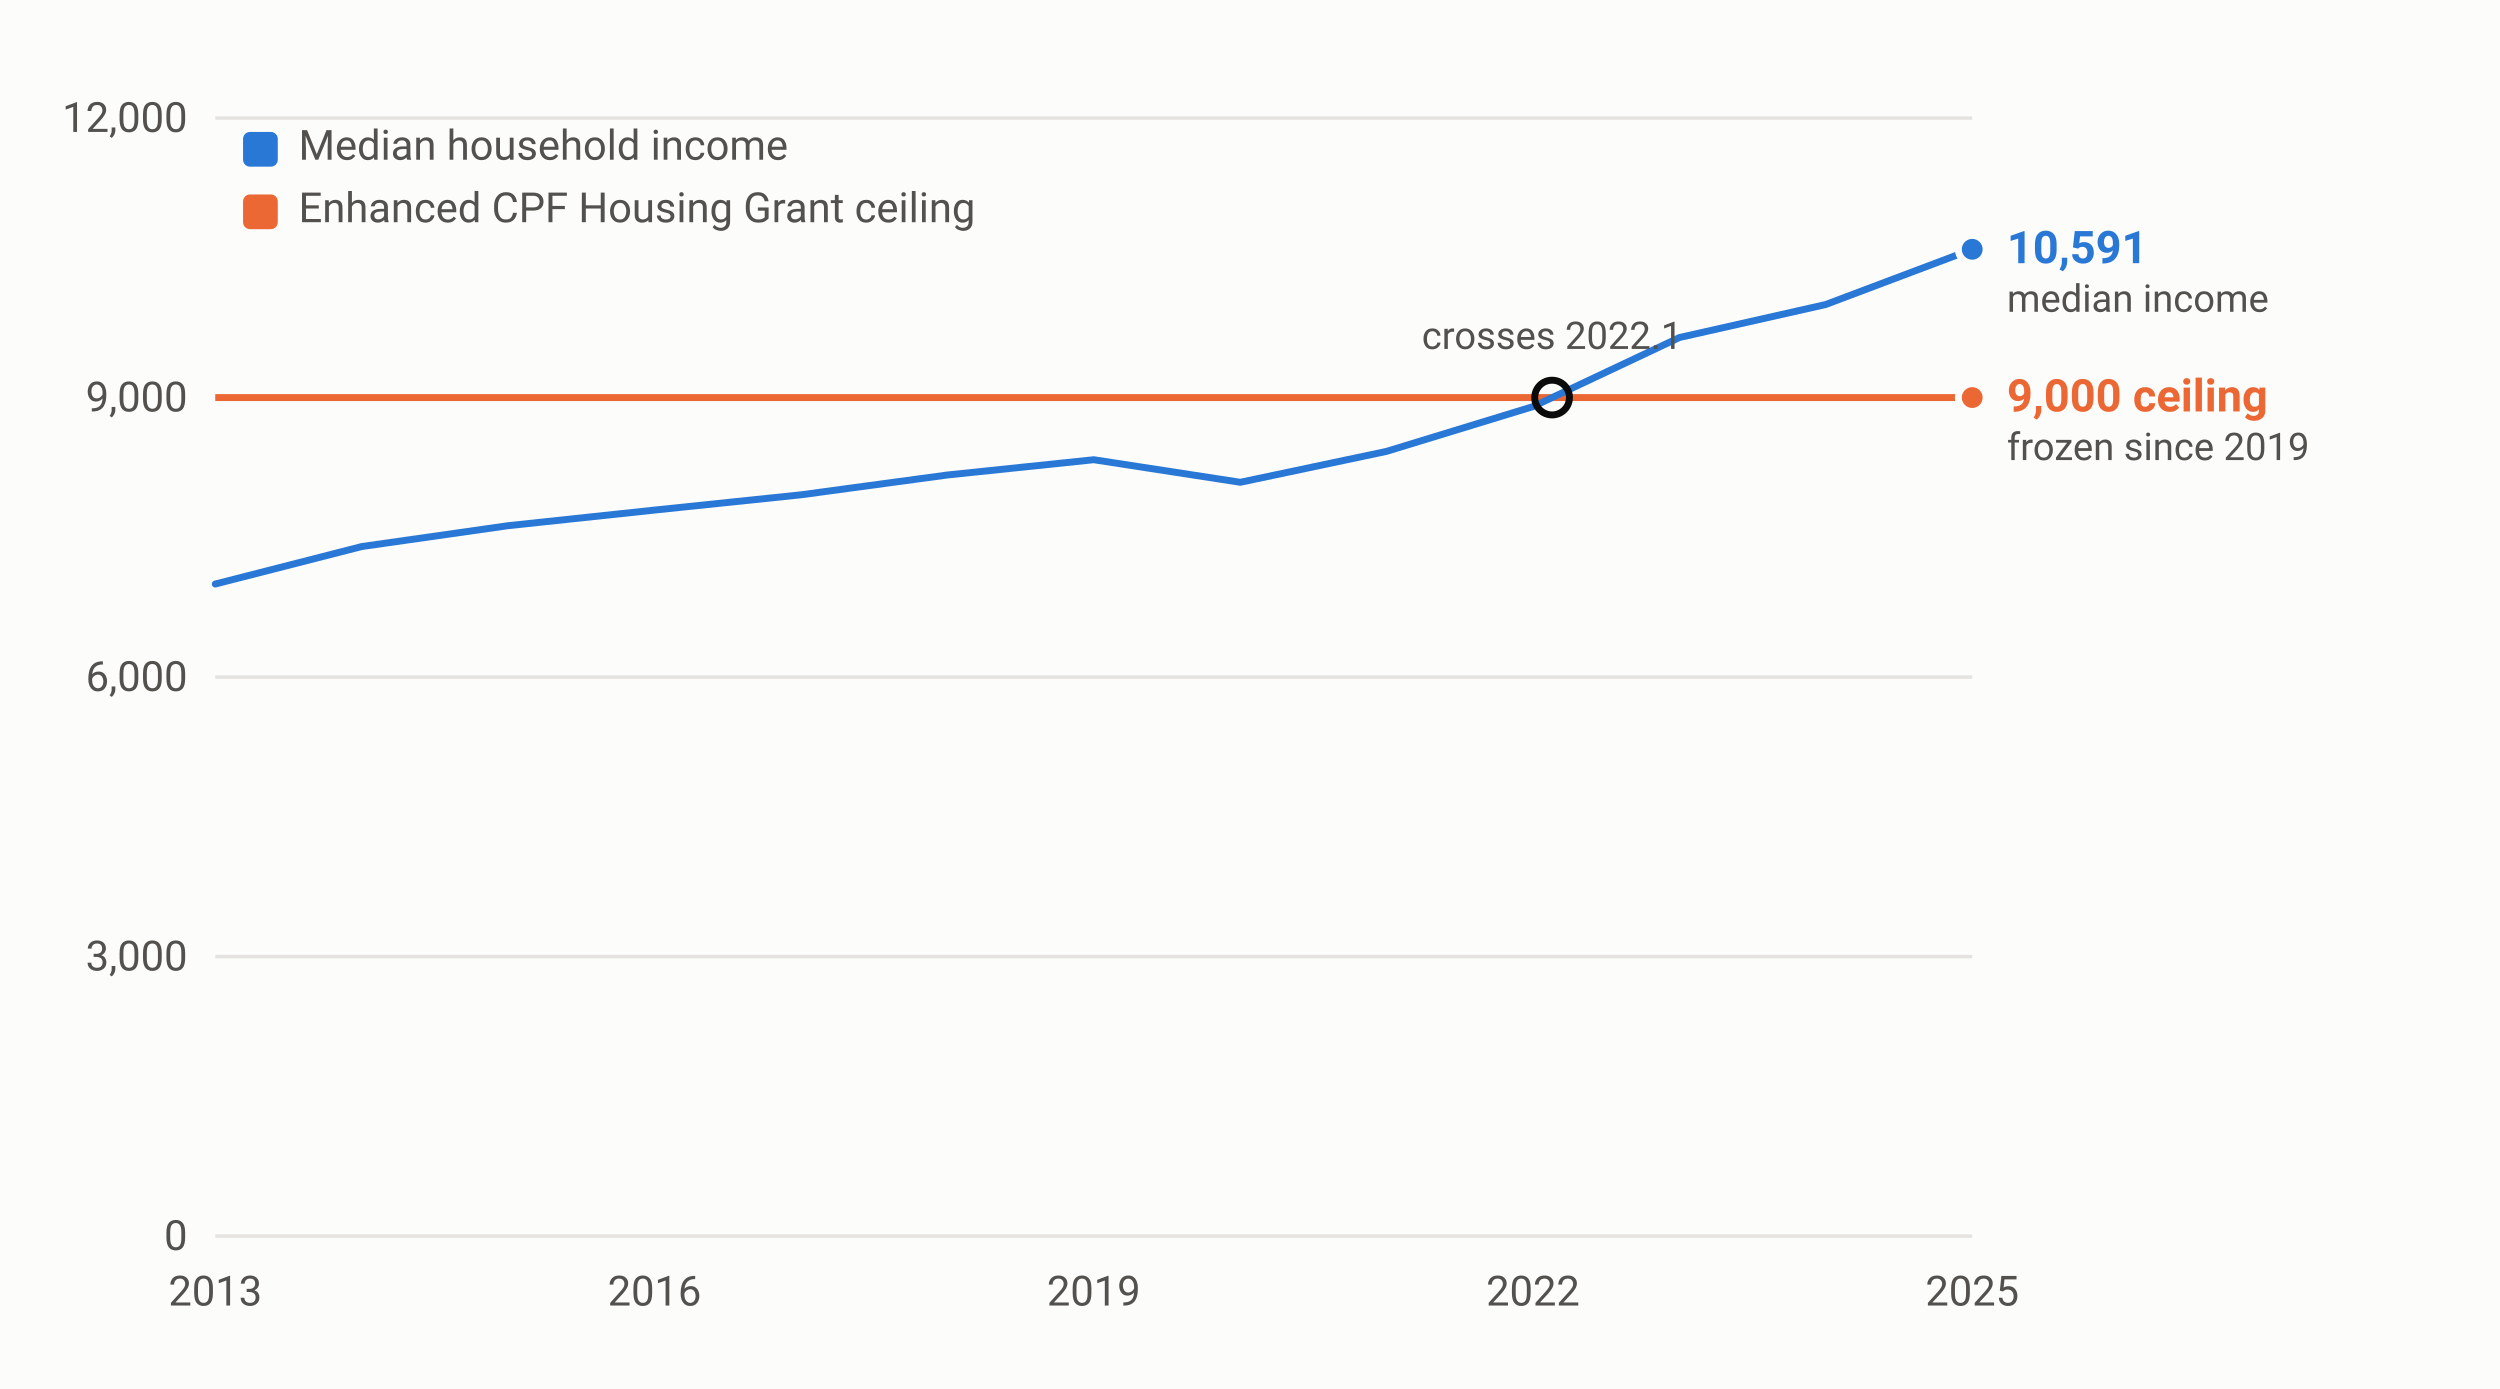
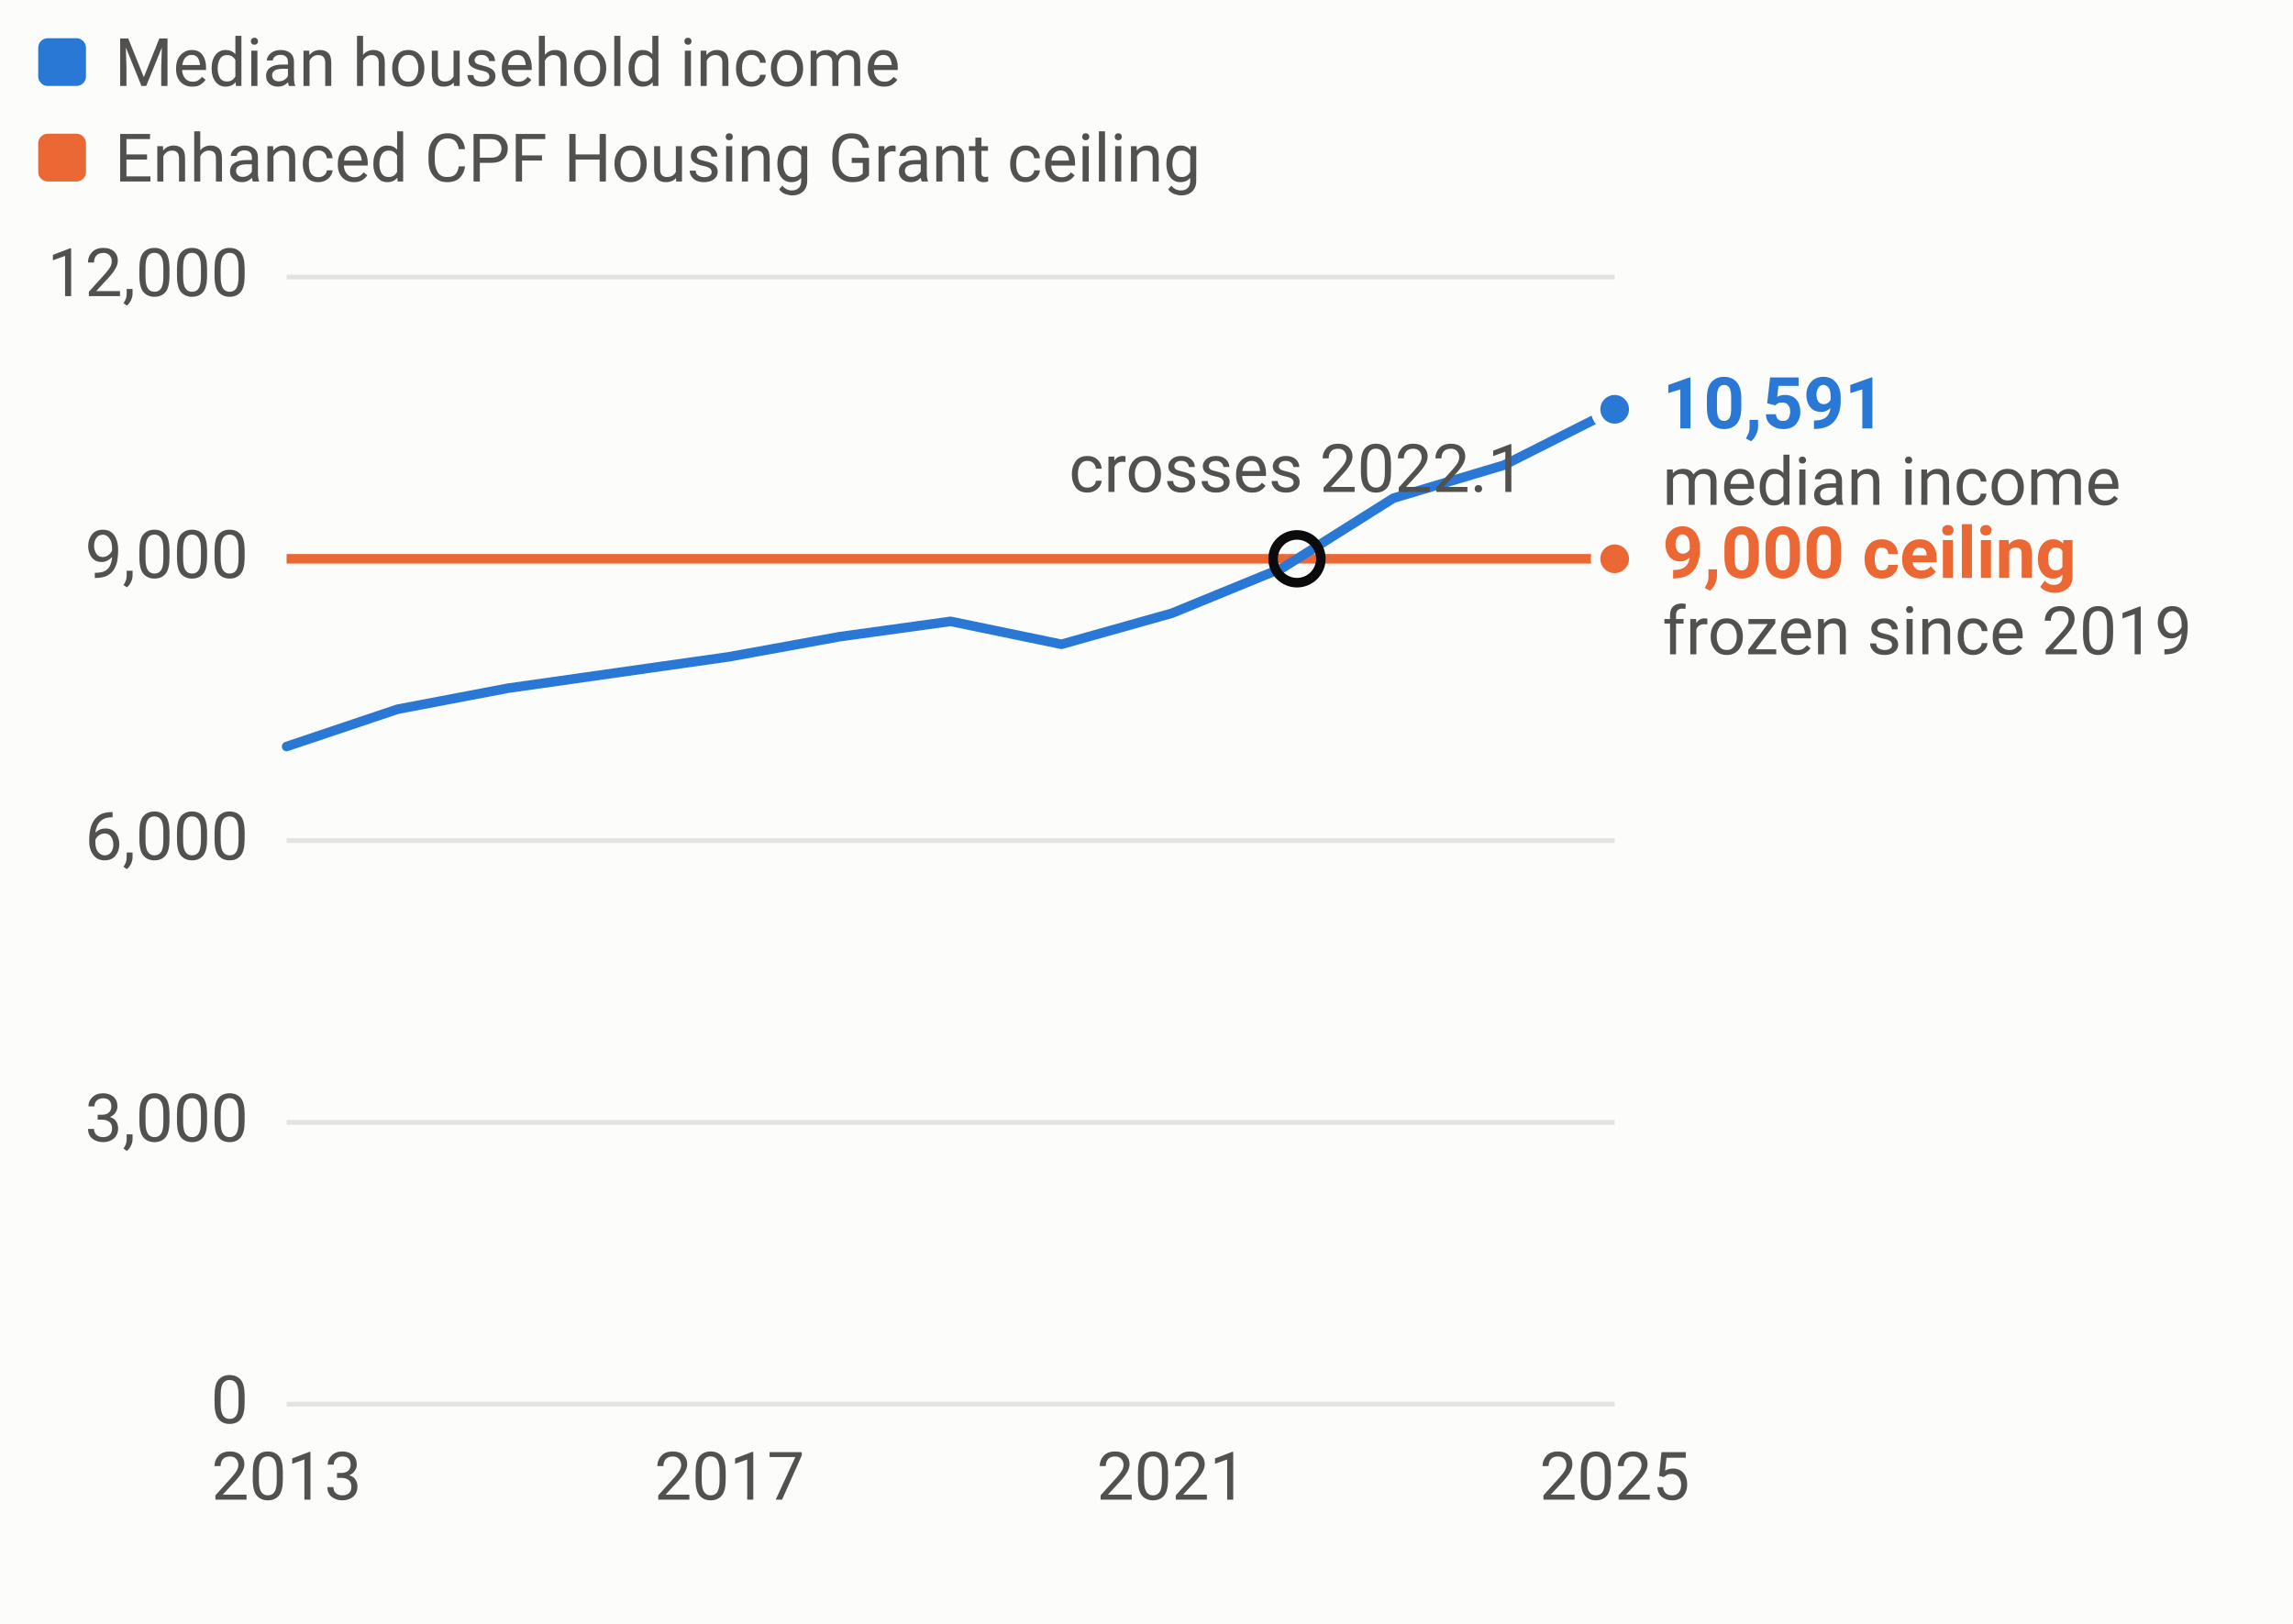
- <svg xmlns="http://www.w3.org/2000/svg" viewBox="0 0 720 400" width="100%" role="img" aria-label="Line chart in Singapore dollars a month, 2013 to 2025, on one axis. A rising line is median monthly household income from work excluding employer CPF contributions. A flat horizontal line at 9,000 dollars is the Enhanced CPF Housing Grant income ceiling, unchanged since 2019. The income line crosses the ceiling in 2022.1 and is 10591 dollars by 2025." class="viz" preserveAspectRatio="xMidYMid meet">
+ <svg xmlns="http://www.w3.org/2000/svg" viewBox="0 0 480 340" width="100%" role="img" aria-label="Line chart in Singapore dollars a month, 2013 to 2025, on one axis. A rising line is median monthly household income from work excluding employer CPF contributions. A flat horizontal line at 9,000 dollars is the Enhanced CPF Housing Grant income ceiling, unchanged since 2019. The income line crosses the ceiling in 2022.1 and is 10591 dollars by 2025." class="viz" preserveAspectRatio="xMidYMid meet">
  <style>
  .viz { --surface-1:#fcfcfb; --text-primary:#0b0b0b; --text-secondary:#52514e;
         --grid:#e4e3df; --series-1:#2a78d6; --series-2:#eb6834; }
  @media (prefers-color-scheme: dark) {
    .viz { --surface-1:#1a1a19; --text-primary:#ffffff; --text-secondary:#c3c2b7;
           --grid:#383835; --series-1:#3987e5; --series-2:#d95926; }
  }
  :root[data-theme="dark"] .viz { --surface-1:#1a1a19; --text-primary:#ffffff;
           --text-secondary:#c3c2b7; --grid:#383835; --series-1:#3987e5;
           --series-2:#d95926; }
  :root[data-theme="light"] .viz { --surface-1:#fcfcfb; --text-primary:#0b0b0b;
           --text-secondary:#52514e; --grid:#e4e3df; --series-1:#2a78d6;
           --series-2:#eb6834; }
  .viz text { font-family: ui-sans-serif, system-ui, -apple-system, Segoe UI,
              Roboto, Helvetica, Arial, sans-serif; }
-   .ax   { font-size: 12px; fill: var(--text-secondary, #52514e); }
-   .lbl  { font-size: 13px; font-weight: 600; }
-   .note { font-size: 11px; fill: var(--text-secondary, #52514e); }
+   .ax   { font-size: 14px; fill: var(--text-secondary, #52514e); }
+   .lbl  { font-size: 15px; font-weight: 600; }
+   .note { font-size: 14px; fill: var(--text-secondary, #52514e); }
</style>
-   <rect x="0" y="0" width="720" height="400" fill="var(--surface-1, #fcfcfb)" />
-   <line x1="62.0" y1="356.0" x2="568.0" y2="356.0" stroke="var(--grid, #e4e3df)" stroke-width="1" />
-   <text class="ax" x="54.0" y="360.0" text-anchor="end">0</text>
-   <line x1="62.0" y1="275.5" x2="568.0" y2="275.5" stroke="var(--grid, #e4e3df)" stroke-width="1" />
-   <text class="ax" x="54.0" y="279.5" text-anchor="end">3,000</text>
-   <line x1="62.0" y1="195.0" x2="568.0" y2="195.0" stroke="var(--grid, #e4e3df)" stroke-width="1" />
-   <text class="ax" x="54.0" y="199.0" text-anchor="end">6,000</text>
-   <line x1="62.0" y1="114.5" x2="568.0" y2="114.5" stroke="var(--grid, #e4e3df)" stroke-width="1" />
-   <text class="ax" x="54.0" y="118.5" text-anchor="end">9,000</text>
-   <line x1="62.0" y1="34.0" x2="568.0" y2="34.0" stroke="var(--grid, #e4e3df)" stroke-width="1" />
-   <text class="ax" x="54.0" y="38.0" text-anchor="end">12,000</text>
-   <text class="ax" x="62.0" y="376.0" text-anchor="middle">2013</text>
-   <text class="ax" x="188.5" y="376.0" text-anchor="middle">2016</text>
-   <text class="ax" x="315.0" y="376.0" text-anchor="middle">2019</text>
-   <text class="ax" x="441.5" y="376.0" text-anchor="middle">2022</text>
-   <text class="ax" x="568.0" y="376.0" text-anchor="middle">2025</text>
-   <line x1="62.0" y1="114.5" x2="568.0" y2="114.5" stroke="var(--series-2, #eb6834)" stroke-width="2" />
-   <circle cx="568.0" cy="114.5" r="4" fill="var(--series-2, #eb6834)" stroke="var(--surface-1, #fcfcfb)" stroke-width="2" />
-   <text class="lbl" x="578.0" y="118.5" fill="var(--series-2, #eb6834)">9,000 ceiling</text>
-   <text class="note" x="578.0" y="132.5">frozen since 2019</text>
-   <path d="M 62.0 168.2 L 104.2 157.4 L 146.3 151.4 L 188.5 146.9 L 230.7 142.5 L 272.8 136.8 L 315.0 132.4 L 357.2 138.9 L 399.3 130.0 L 441.5 117.1 L 483.7 97.2 L 525.8 87.7 L 568.0 71.8" fill="none" stroke="var(--series-1, #2a78d6)" stroke-width="2.0" stroke-linejoin="round" stroke-linecap="round" />
-   <circle cx="568.0" cy="71.8" r="4" fill="var(--series-1, #2a78d6)" stroke="var(--surface-1, #fcfcfb)" stroke-width="2" />
-   <text class="lbl" x="578.0" y="75.8" fill="var(--series-1, #2a78d6)">10,591</text>
-   <text class="note" x="578.0" y="89.8">median income</text>
-   <circle cx="447.0" cy="114.5" r="5" fill="none" stroke="var(--text-primary, #0b0b0b)" stroke-width="2" />
-   <text class="note" x="447.0" y="100.5" text-anchor="middle">crosses 2022.1</text>
-   <rect x="70.0" y="38.0" width="10" height="10" rx="2" fill="var(--series-1, #2a78d6)" />
-   <text class="ax" x="86.0" y="46.0">Median household income</text>
-   <rect x="70.0" y="56.0" width="10" height="10" rx="2" fill="var(--series-2, #eb6834)" />
-   <text class="ax" x="86.0" y="64.0">Enhanced CPF Housing Grant ceiling</text>
+   <rect x="0" y="0" width="480" height="340" fill="var(--surface-1, #fcfcfb)" />
+   <line x1="60.0" y1="294.0" x2="338.0" y2="294.0" stroke="var(--grid, #e4e3df)" stroke-width="1" />
+   <text class="ax" x="52.0" y="298.0" text-anchor="end">0</text>
+   <line x1="60.0" y1="235.0" x2="338.0" y2="235.0" stroke="var(--grid, #e4e3df)" stroke-width="1" />
+   <text class="ax" x="52.0" y="239.0" text-anchor="end">3,000</text>
+   <line x1="60.0" y1="176.0" x2="338.0" y2="176.0" stroke="var(--grid, #e4e3df)" stroke-width="1" />
+   <text class="ax" x="52.0" y="180.0" text-anchor="end">6,000</text>
+   <line x1="60.0" y1="117.0" x2="338.0" y2="117.0" stroke="var(--grid, #e4e3df)" stroke-width="1" />
+   <text class="ax" x="52.0" y="121.0" text-anchor="end">9,000</text>
+   <line x1="60.0" y1="58.0" x2="338.0" y2="58.0" stroke="var(--grid, #e4e3df)" stroke-width="1" />
+   <text class="ax" x="52.0" y="62.0" text-anchor="end">12,000</text>
+   <text class="ax" x="60.0" y="314.0" text-anchor="middle">2013</text>
+   <text class="ax" x="152.7" y="314.0" text-anchor="middle">2017</text>
+   <text class="ax" x="245.3" y="314.0" text-anchor="middle">2021</text>
+   <text class="ax" x="338.0" y="314.0" text-anchor="middle">2025</text>
+   <line x1="60.0" y1="117.0" x2="338.0" y2="117.0" stroke="var(--series-2, #eb6834)" stroke-width="2" />
+   <circle cx="338.0" cy="117.0" r="4" fill="var(--series-2, #eb6834)" stroke="var(--surface-1, #fcfcfb)" stroke-width="2" />
+   <text class="lbl" x="348.0" y="121.0" fill="var(--series-2, #eb6834)">9,000 ceiling</text>
+   <text class="note" x="348.0" y="137.0">frozen since 2019</text>
+   <path d="M 60.0 156.3 L 83.2 148.5 L 106.3 144.1 L 129.5 140.8 L 152.7 137.5 L 175.8 133.3 L 199.0 130.1 L 222.2 134.9 L 245.3 128.4 L 268.5 118.9 L 291.7 104.3 L 314.8 97.4 L 338.0 85.7" fill="none" stroke="var(--series-1, #2a78d6)" stroke-width="2.0" stroke-linejoin="round" stroke-linecap="round" />
+   <circle cx="338.0" cy="85.7" r="4" fill="var(--series-1, #2a78d6)" stroke="var(--surface-1, #fcfcfb)" stroke-width="2" />
+   <text class="lbl" x="348.0" y="89.7" fill="var(--series-1, #2a78d6)">10,591</text>
+   <text class="note" x="348.0" y="105.7">median income</text>
+   <circle cx="271.5" cy="117.0" r="5" fill="none" stroke="var(--text-primary, #0b0b0b)" stroke-width="2" />
+   <text class="note" x="271.5" y="103.0" text-anchor="middle">crosses 2022.1</text>
+   <rect x="8.0" y="8.0" width="10" height="10" rx="2" fill="var(--series-1, #2a78d6)" />
+   <text class="ax" x="24.0" y="18.0">Median household income</text>
+   <rect x="8.0" y="28.0" width="10" height="10" rx="2" fill="var(--series-2, #eb6834)" />
+   <text class="ax" x="24.0" y="38.0">Enhanced CPF Housing Grant ceiling</text>
</svg>
